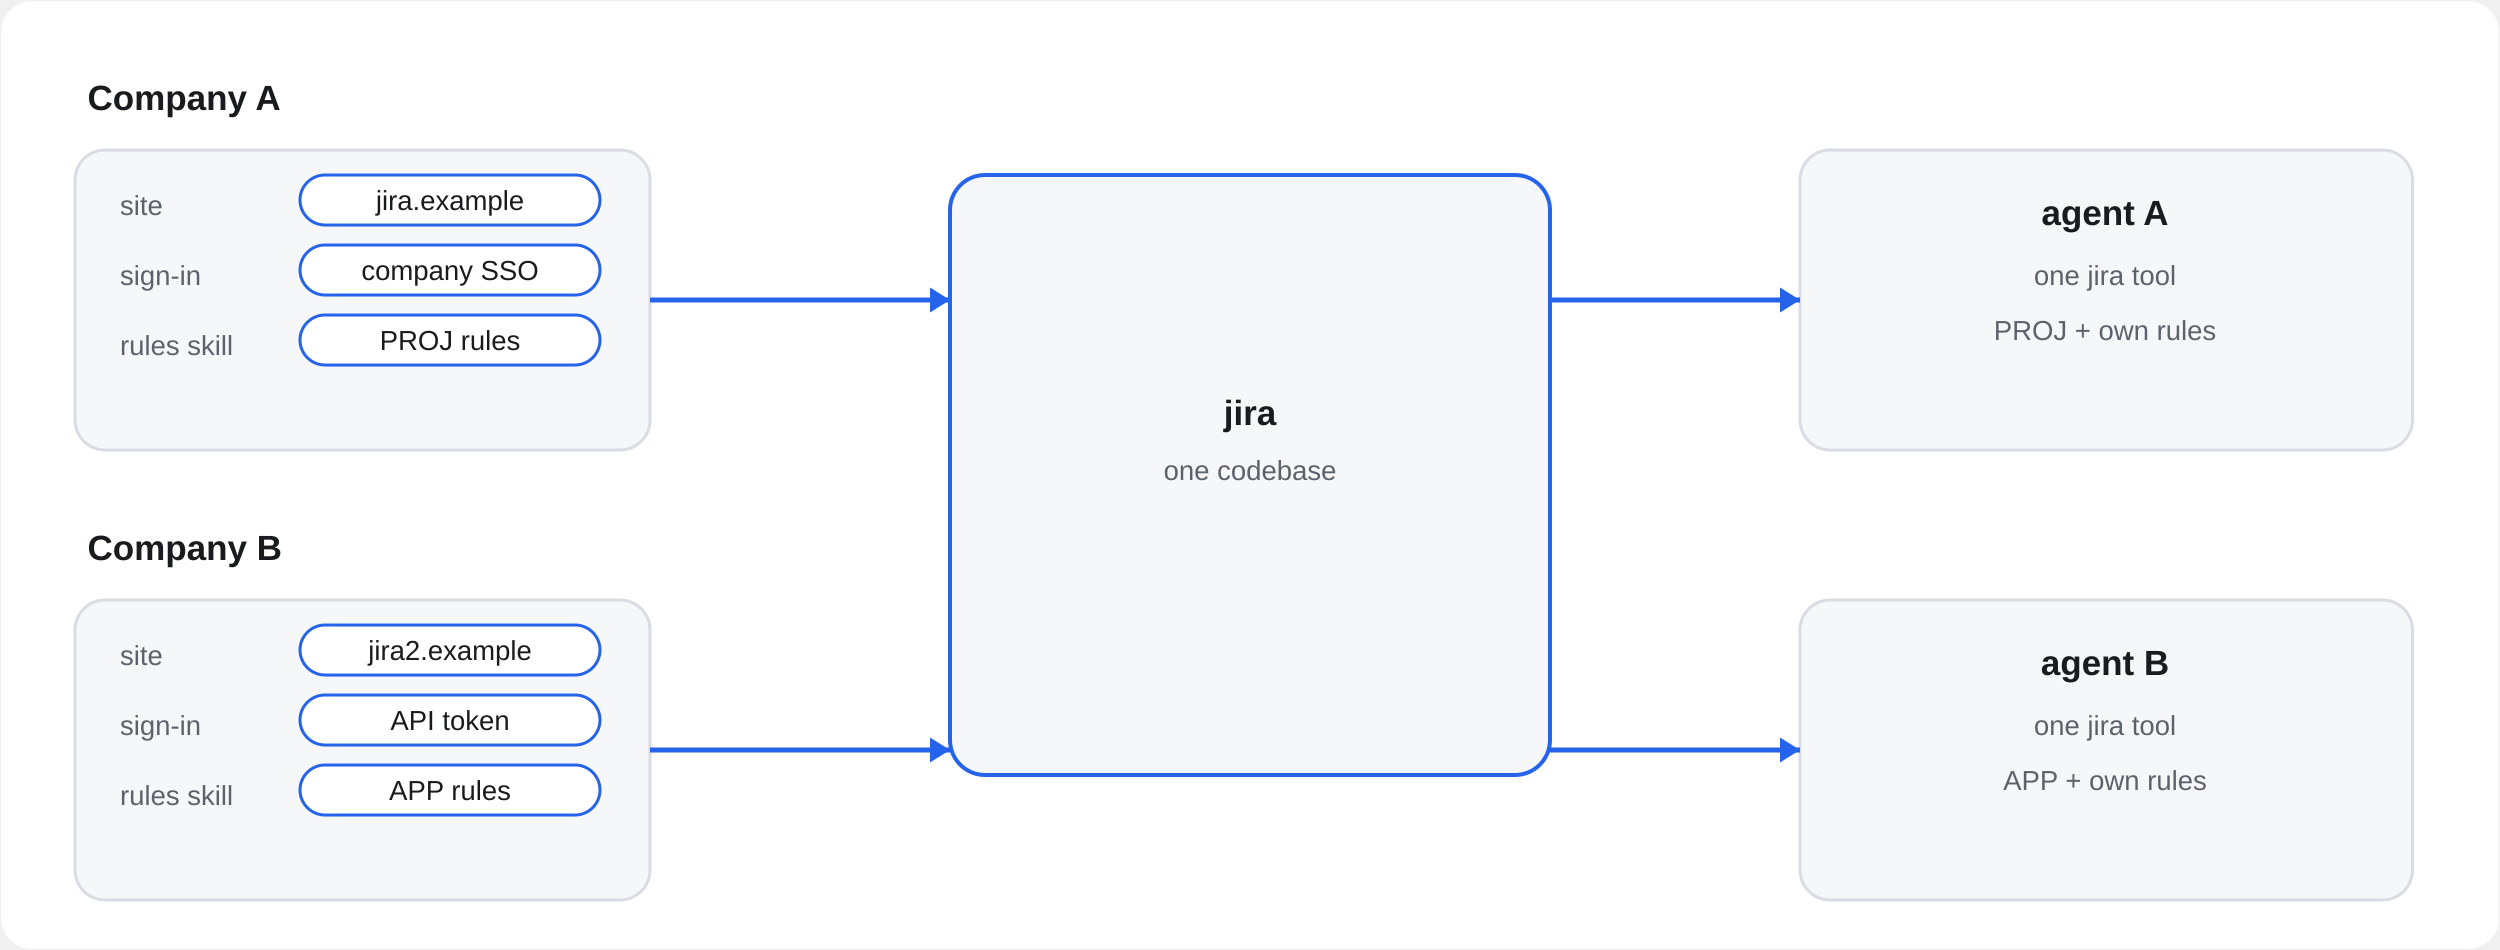
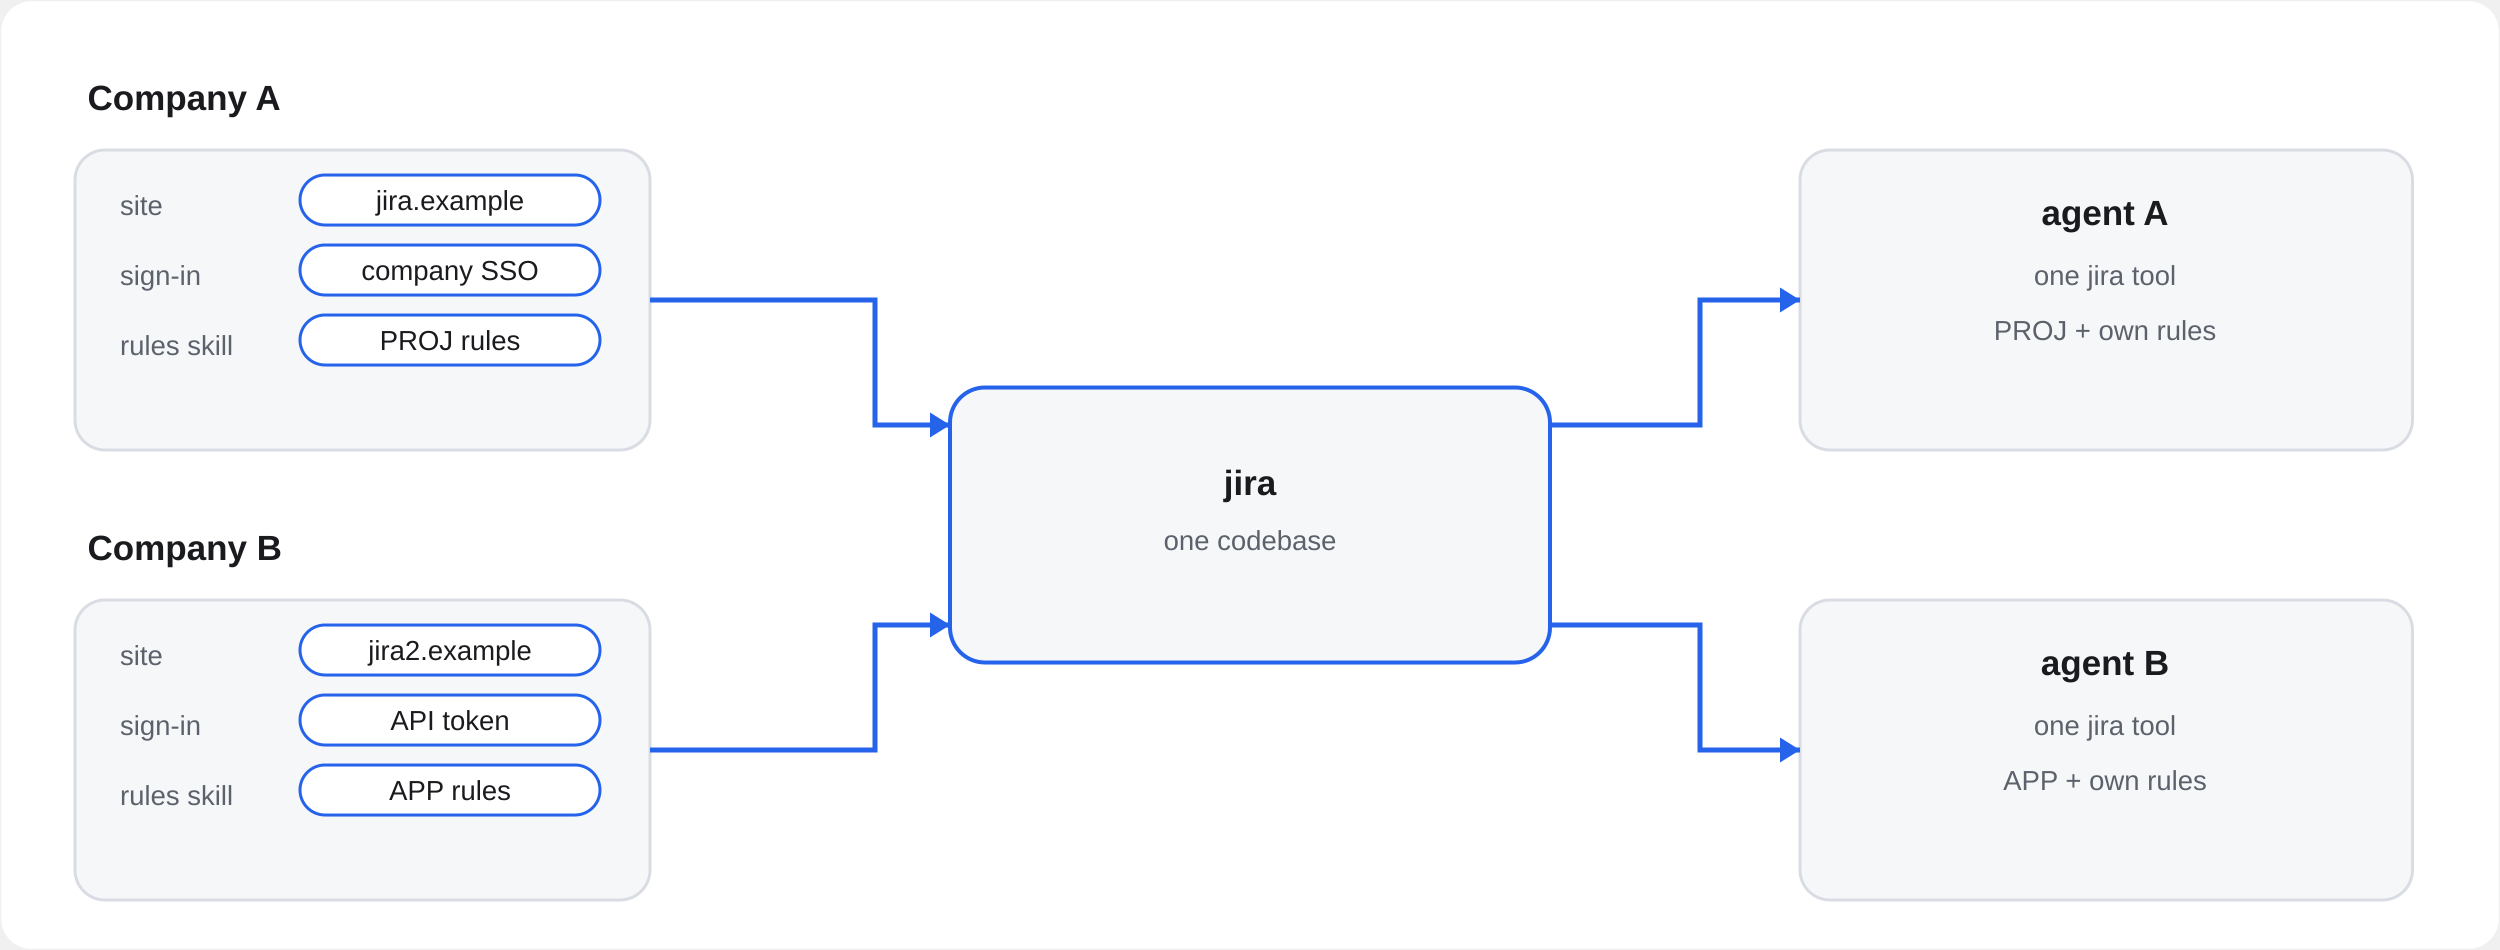
<svg xmlns="http://www.w3.org/2000/svg" width="1000" height="380" viewBox="0 0 1000 380" role="img" aria-label="One generic jira tool, the same code, set up twice: each company supplies its own site, sign-in and rules skill, and the agent sees a jira tool configured for that company." font-family="IBM Plex Sans, Segoe UI, Arial, sans-serif">
  <style>
    .bg{fill:#fff}.card{fill:#f6f7f9;stroke:#d9dde3;stroke-width:1.2}.core{fill:#f6f7f9;stroke:#2563eb;stroke-width:1.6}
    .label{fill:#1a1b1e;font-size:14px;font-weight:700}.small{fill:#5c626b;font-size:11px}
    .accent{fill:none;stroke:#2563eb;stroke-width:1.8;stroke-linecap:round;stroke-linejoin:round}
    .path{fill:none;stroke:#2563eb;stroke-width:2}.arrowhead{fill:#2563eb}
    .tag{fill:#fff;stroke:#2563eb;stroke-width:1.2}.tag-text{fill:#1a1b1e;font-size:11px}
    @media (prefers-color-scheme: dark){
      .bg{fill:#111113}.card{fill:#18181b;stroke:#2c2c31}.core{fill:#18181b;stroke:#7aa2f7}
      .label{fill:#e7e7ea}.small{fill:#9a9aa2}.accent{stroke:#7aa2f7}.path{stroke:#7aa2f7}.arrowhead{fill:#7aa2f7}
      .tag{fill:#202024;stroke:#7aa2f7}.tag-text{fill:#e7e7ea}
    }
  </style>
  <rect class="bg" x="0.5" y="0.5" width="999" height="379" rx="12" />
  <text class="label" x="35" y="44">Company A</text>
  <text class="label" x="35" y="224">Company B</text>
  <rect class="card" x="30" y="60" width="230" height="120" rx="12" />
  <text class="small" x="48" y="86">site</text>
  <text class="small" x="48" y="114">sign-in</text>
  <text class="small" x="48" y="142">rules skill</text>
  <rect class="tag" x="120" y="70" width="120" height="20" rx="10" />
  <text class="tag-text" x="180" y="84" text-anchor="middle">jira.example</text>
  <rect class="tag" x="120" y="98" width="120" height="20" rx="10" />
  <text class="tag-text" x="180" y="112" text-anchor="middle">company SSO</text>
  <rect class="tag" x="120" y="126" width="120" height="20" rx="10" />
  <text class="tag-text" x="180" y="140" text-anchor="middle">PROJ rules</text>
  <rect class="card" x="30" y="240" width="230" height="120" rx="12" />
  <text class="small" x="48" y="266">site</text>
  <text class="small" x="48" y="294">sign-in</text>
  <text class="small" x="48" y="322">rules skill</text>
  <rect class="tag" x="120" y="250" width="120" height="20" rx="10" />
  <text class="tag-text" x="180" y="264" text-anchor="middle">jira2.example</text>
  <rect class="tag" x="120" y="278" width="120" height="20" rx="10" />
  <text class="tag-text" x="180" y="292" text-anchor="middle">API token</text>
  <rect class="tag" x="120" y="306" width="120" height="20" rx="10" />
  <text class="tag-text" x="180" y="320" text-anchor="middle">APP rules</text>
-   <rect class="core" x="380" y="70" width="240" height="240" rx="14" />
-   <text class="label" x="500" y="170" text-anchor="middle">jira</text>
-   <text class="small" x="500" y="192" text-anchor="middle">one codebase</text>
+   <rect class="core" x="380" y="155" width="240" height="110" rx="14" />
+   <text class="label" x="500" y="198" text-anchor="middle">jira</text>
+   <text class="small" x="500" y="220" text-anchor="middle">one codebase</text>
  <rect class="card" x="720" y="60" width="245" height="120" rx="12" />
  <text class="label" x="842" y="90" text-anchor="middle">agent A</text>
  <text class="small" x="842" y="114" text-anchor="middle">one jira tool</text>
  <text class="small" x="842" y="136" text-anchor="middle">PROJ + own rules</text>
  <rect class="card" x="720" y="240" width="245" height="120" rx="12" />
  <text class="label" x="842" y="270" text-anchor="middle">agent B</text>
  <text class="small" x="842" y="294" text-anchor="middle">one jira tool</text>
  <text class="small" x="842" y="316" text-anchor="middle">APP + own rules</text>
-   <path class="path" d="M260 120 H380" />
-   <path id="company-a1-arrow-a" class="arrowhead" d="M372 115 L380 120 L372 125 z" />
-   <path class="path" d="M260 300 H380" />
-   <path id="company-a1-arrow-b" class="arrowhead" d="M372 295 L380 300 L372 305 z" />
-   <path class="path" d="M620 120 H720" />
+   <path class="path" d="M260 120 H350 V170 H380" />
+   <path id="company-a1-arrow-a" class="arrowhead" d="M372 165 L380 170 L372 175 z" />
+   <path class="path" d="M260 300 H350 V250 H380" />
+   <path id="company-a1-arrow-b" class="arrowhead" d="M372 245 L380 250 L372 255 z" />
+   <path class="path" d="M620 170 H680 V120 H720" />
  <path id="company-a1-arrow-c" class="arrowhead" d="M712 115 L720 120 L712 125 z" />
-   <path class="path" d="M620 300 H720" />
+   <path class="path" d="M620 250 H680 V300 H720" />
  <path id="company-a1-arrow-d" class="arrowhead" d="M712 295 L720 300 L712 305 z" />
</svg>
